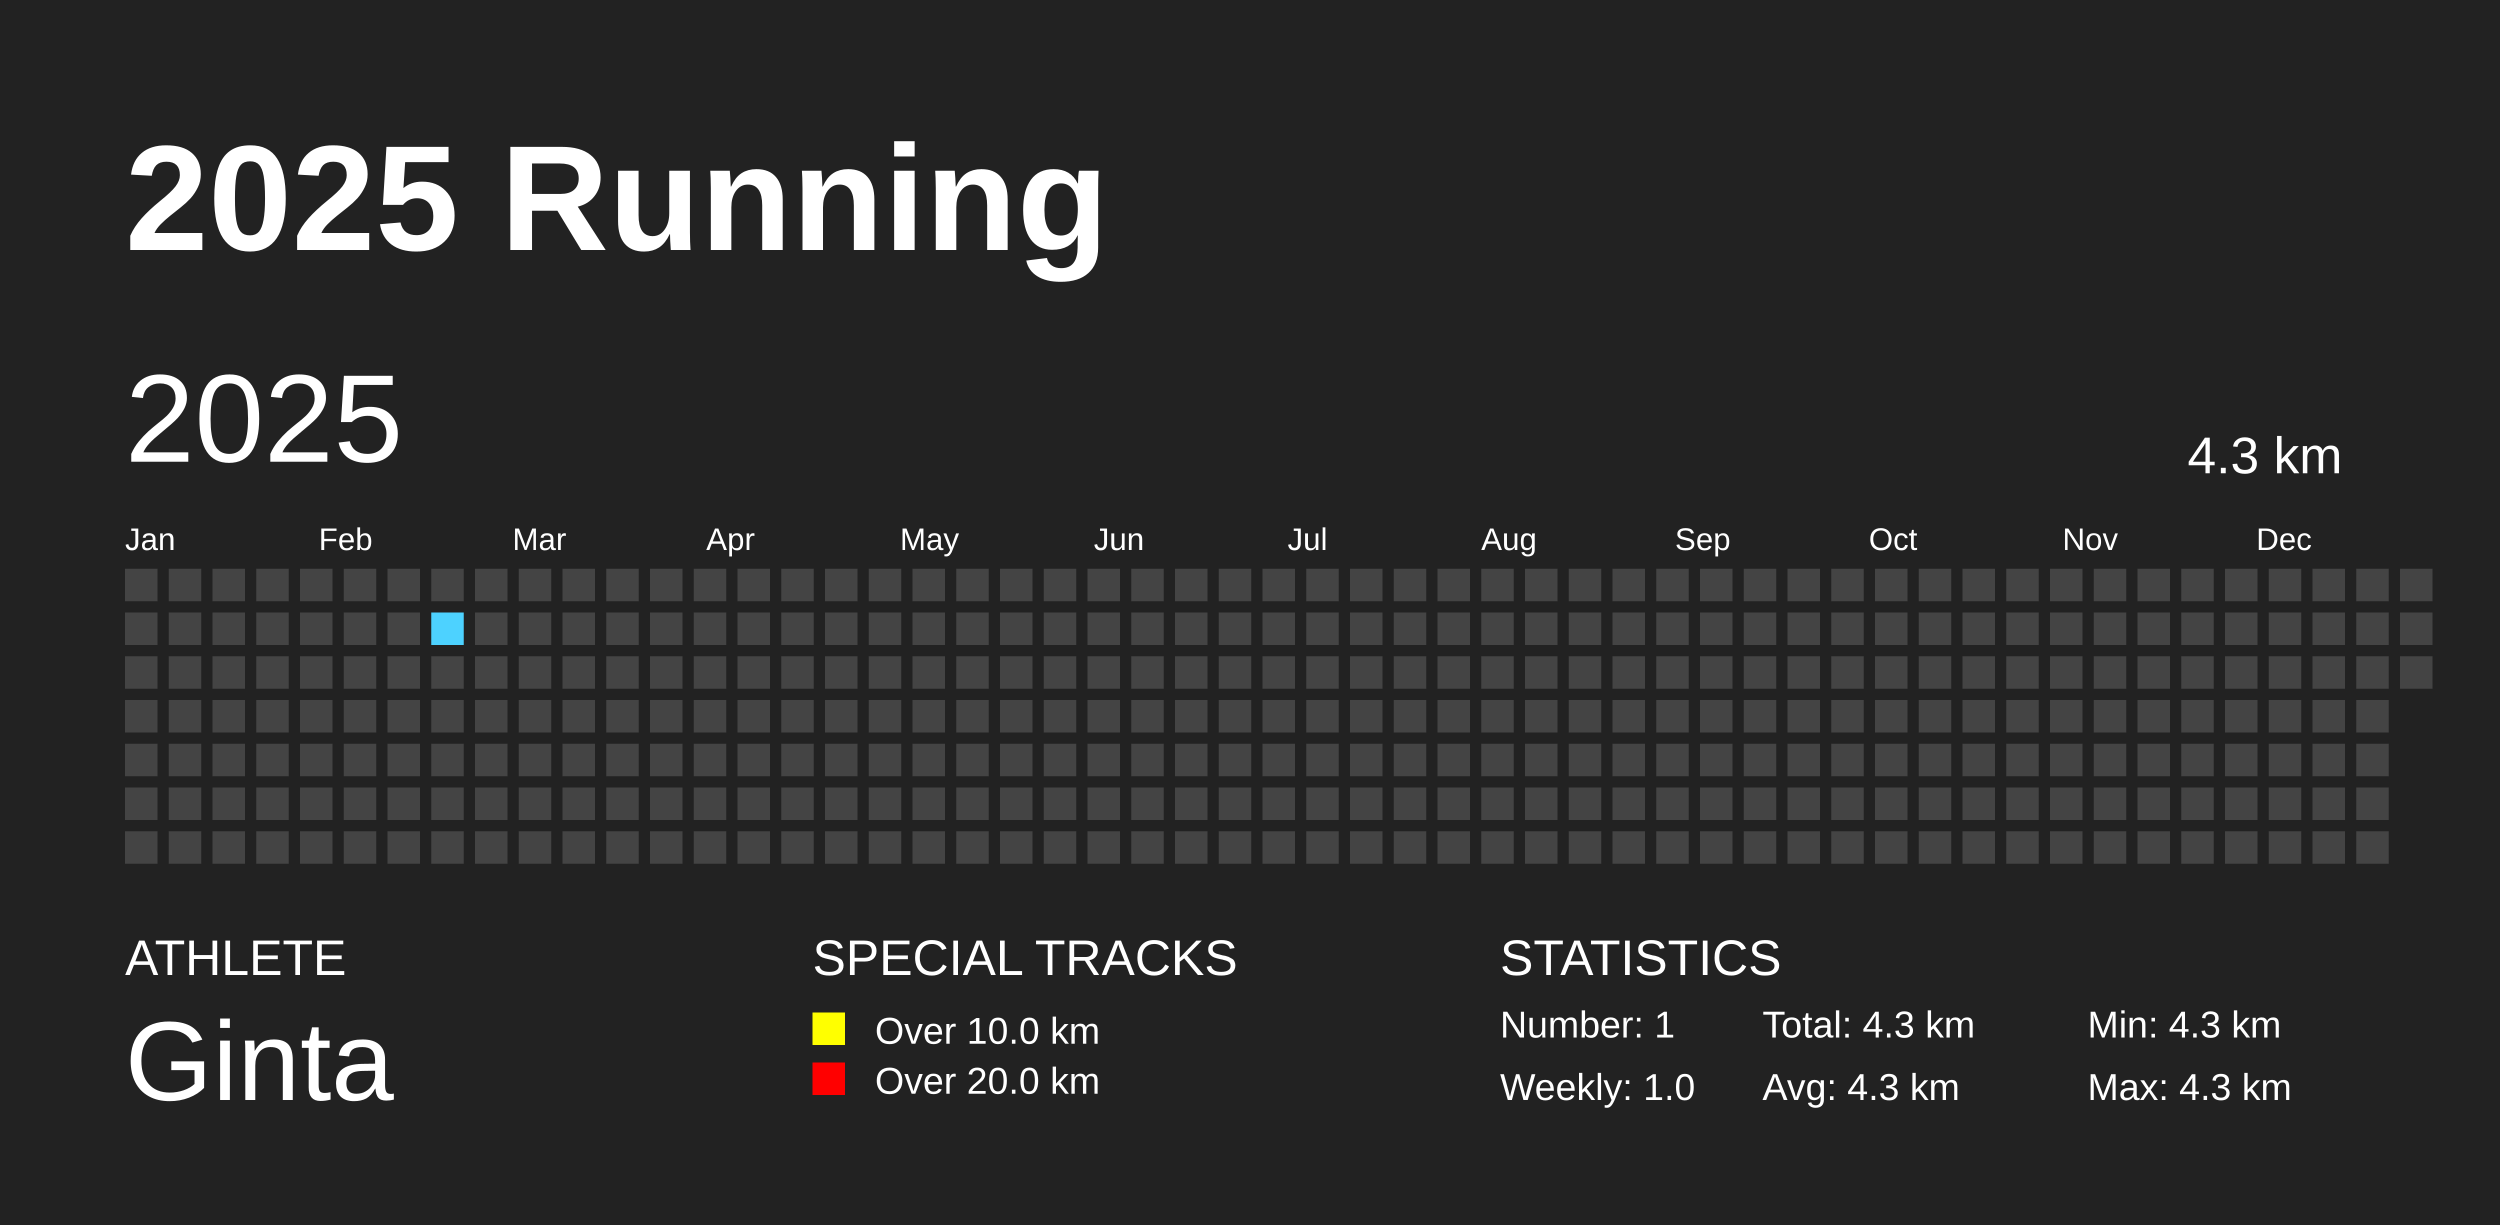
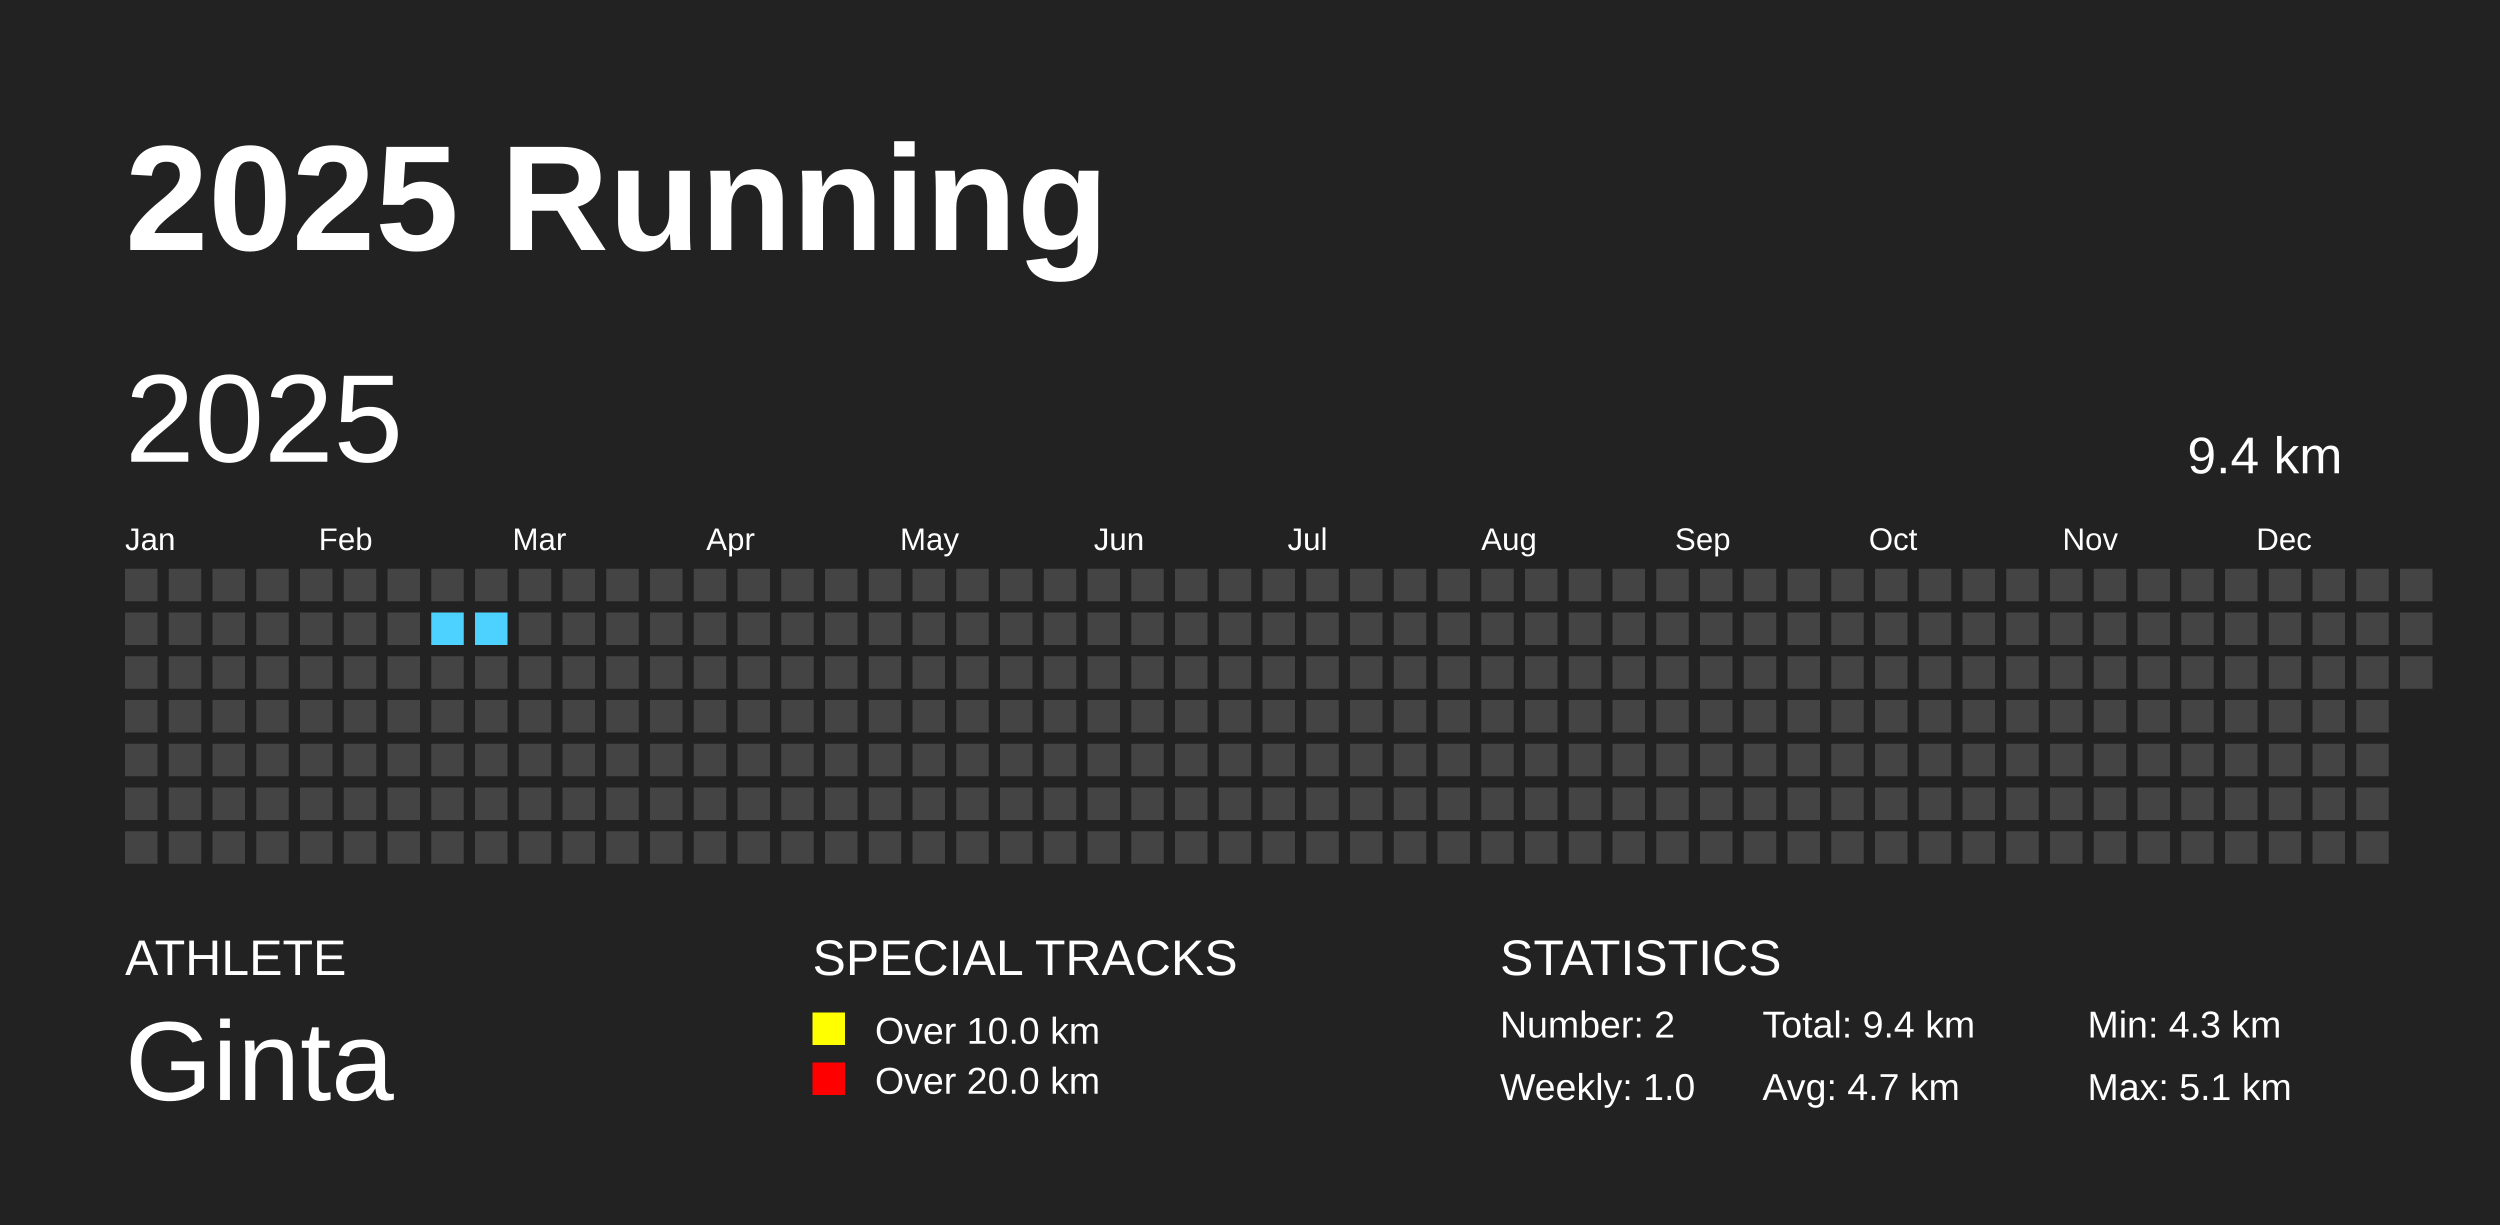
<svg xmlns="http://www.w3.org/2000/svg" baseProfile="full" height="98mm" version="1.1" viewBox="0,0,200,98" width="200mm">
  <defs />
  <rect fill="#222222" height="98" width="200" x="0" y="0" />
  <text fill="#FFFFFF" style="font-size:12px; font-family:Arial; font-weight:bold;" x="10" y="20">2025 Running</text>
  <text fill="#FFFFFF" style="font-size:4px; font-family:Arial" x="10" y="78">ATHLETE</text>
  <text fill="#FFFFFF" style="font-size:9px; font-family:Arial" x="10" y="88">Ginta</text>
  <text fill="#FFFFFF" style="font-size:4px; font-family:Arial" x="65" y="78">SPECIAL TRACKS</text>
  <rect fill="yellow" height="2.6" width="2.6" x="65" y="81" />
  <text fill="#FFFFFF" style="font-size:3px; font-family:Arial" x="70" y="83.5">Over 10.0 km</text>
  <rect fill="red" height="2.6" width="2.6" x="65" y="85" />
  <text fill="#FFFFFF" style="font-size:3px; font-family:Arial" x="70" y="87.5">Over 20.0 km</text>
  <text fill="#FFFFFF" style="font-size:4px; font-family:Arial" x="120" y="78">STATISTICS</text>
-   <text fill="#FFFFFF" style="font-size:3px; font-family:Arial" x="120" y="83">Number: 1</text>
+   <text fill="#FFFFFF" style="font-size:3px; font-family:Arial" x="120" y="83">Number: 2</text>
  <text fill="#FFFFFF" style="font-size:3px; font-family:Arial" x="120" y="88">Weekly: 1.0</text>
-   <text fill="#FFFFFF" style="font-size:3px; font-family:Arial" x="141" y="83">Total: 4.3 km</text>
-   <text fill="#FFFFFF" style="font-size:3px; font-family:Arial" x="141" y="88">Avg: 4.3 km</text>
+   <text fill="#FFFFFF" style="font-size:3px; font-family:Arial" x="141" y="83">Total: 9.4 km</text>
+   <text fill="#FFFFFF" style="font-size:3px; font-family:Arial" x="141" y="88">Avg: 4.7 km</text>
  <text fill="#FFFFFF" style="font-size:3px; font-family:Arial" x="167" y="83">Min: 4.3 km</text>
-   <text fill="#FFFFFF" style="font-size:3px; font-family:Arial" x="167" y="88">Max: 4.3 km</text>
+   <text fill="#FFFFFF" style="font-size:3px; font-family:Arial" x="167" y="88">Max: 5.1 km</text>
  <text dominant-baseline="hanging" fill="#FFFFFF" style="font-size:10.0px; font-family:Arial;" x="10" y="30">2025</text>
-   <text dominant-baseline="hanging" fill="#FFFFFF" style="font-size:4.125px; font-family:Arial;" x="175" y="35">4.3 km</text>
+   <text dominant-baseline="hanging" fill="#FFFFFF" style="font-size:4.125px; font-family:Arial;" x="175" y="35">9.4 km</text>
  <text fill="#FFFFFF" style="font-size:2.5px; font-family:Arial" x="10.0" y="44">Jan</text>
  <text fill="#FFFFFF" style="font-size:2.5px; font-family:Arial" x="25.5" y="44">Feb</text>
  <text fill="#FFFFFF" style="font-size:2.5px; font-family:Arial" x="41.0" y="44">Mar</text>
  <text fill="#FFFFFF" style="font-size:2.5px; font-family:Arial" x="56.5" y="44">Apr</text>
  <text fill="#FFFFFF" style="font-size:2.5px; font-family:Arial" x="72.0" y="44">May</text>
  <text fill="#FFFFFF" style="font-size:2.5px; font-family:Arial" x="87.5" y="44">Jun</text>
  <text fill="#FFFFFF" style="font-size:2.5px; font-family:Arial" x="103.0" y="44">Jul</text>
  <text fill="#FFFFFF" style="font-size:2.5px; font-family:Arial" x="118.5" y="44">Aug</text>
  <text fill="#FFFFFF" style="font-size:2.5px; font-family:Arial" x="134.0" y="44">Sep</text>
  <text fill="#FFFFFF" style="font-size:2.5px; font-family:Arial" x="149.5" y="44">Oct</text>
  <text fill="#FFFFFF" style="font-size:2.5px; font-family:Arial" x="165.0" y="44">Nov</text>
  <text fill="#FFFFFF" style="font-size:2.5px; font-family:Arial" x="180.5" y="44">Dec</text>
  <rect fill="#444444" height="2.6" width="2.6" x="10.0" y="45.5" />
  <rect fill="#444444" height="2.6" width="2.6" x="10.0" y="49.0" />
  <rect fill="#444444" height="2.6" width="2.6" x="10.0" y="52.5" />
  <rect fill="#444444" height="2.6" width="2.6" x="10.0" y="56.0" />
  <rect fill="#444444" height="2.6" width="2.6" x="10.0" y="59.5" />
  <rect fill="#444444" height="2.6" width="2.6" x="10.0" y="63.0" />
  <rect fill="#444444" height="2.6" width="2.6" x="10.0" y="66.5" />
  <rect fill="#444444" height="2.6" width="2.6" x="13.5" y="45.5" />
  <rect fill="#444444" height="2.6" width="2.6" x="13.5" y="49.0" />
  <rect fill="#444444" height="2.6" width="2.6" x="13.5" y="52.5" />
  <rect fill="#444444" height="2.6" width="2.6" x="13.5" y="56.0" />
  <rect fill="#444444" height="2.6" width="2.6" x="13.5" y="59.5" />
  <rect fill="#444444" height="2.6" width="2.6" x="13.5" y="63.0" />
  <rect fill="#444444" height="2.6" width="2.6" x="13.5" y="66.5" />
  <rect fill="#444444" height="2.6" width="2.6" x="17.0" y="45.5" />
  <rect fill="#444444" height="2.6" width="2.6" x="17.0" y="49.0" />
  <rect fill="#444444" height="2.6" width="2.6" x="17.0" y="52.5" />
  <rect fill="#444444" height="2.6" width="2.6" x="17.0" y="56.0" />
  <rect fill="#444444" height="2.6" width="2.6" x="17.0" y="59.5" />
  <rect fill="#444444" height="2.6" width="2.6" x="17.0" y="63.0" />
  <rect fill="#444444" height="2.6" width="2.6" x="17.0" y="66.5" />
  <rect fill="#444444" height="2.6" width="2.6" x="20.5" y="45.5" />
  <rect fill="#444444" height="2.6" width="2.6" x="20.5" y="49.0" />
  <rect fill="#444444" height="2.6" width="2.6" x="20.5" y="52.5" />
  <rect fill="#444444" height="2.6" width="2.6" x="20.5" y="56.0" />
  <rect fill="#444444" height="2.6" width="2.6" x="20.5" y="59.5" />
  <rect fill="#444444" height="2.6" width="2.6" x="20.5" y="63.0" />
  <rect fill="#444444" height="2.6" width="2.6" x="20.5" y="66.5" />
  <rect fill="#444444" height="2.6" width="2.6" x="24.0" y="45.5" />
  <rect fill="#444444" height="2.6" width="2.6" x="24.0" y="49.0" />
  <rect fill="#444444" height="2.6" width="2.6" x="24.0" y="52.5" />
  <rect fill="#444444" height="2.6" width="2.6" x="24.0" y="56.0" />
  <rect fill="#444444" height="2.6" width="2.6" x="24.0" y="59.5" />
  <rect fill="#444444" height="2.6" width="2.6" x="24.0" y="63.0" />
  <rect fill="#444444" height="2.6" width="2.6" x="24.0" y="66.5" />
  <rect fill="#444444" height="2.6" width="2.6" x="27.5" y="45.5" />
  <rect fill="#444444" height="2.6" width="2.6" x="27.5" y="49.0" />
  <rect fill="#444444" height="2.6" width="2.6" x="27.5" y="52.5" />
  <rect fill="#444444" height="2.6" width="2.6" x="27.5" y="56.0" />
  <rect fill="#444444" height="2.6" width="2.6" x="27.5" y="59.5" />
  <rect fill="#444444" height="2.6" width="2.6" x="27.5" y="63.0" />
  <rect fill="#444444" height="2.6" width="2.6" x="27.5" y="66.5" />
  <rect fill="#444444" height="2.6" width="2.6" x="31.0" y="45.5" />
  <rect fill="#444444" height="2.6" width="2.6" x="31.0" y="49.0" />
  <rect fill="#444444" height="2.6" width="2.6" x="31.0" y="52.5" />
  <rect fill="#444444" height="2.6" width="2.6" x="31.0" y="56.0" />
  <rect fill="#444444" height="2.6" width="2.6" x="31.0" y="59.5" />
  <rect fill="#444444" height="2.6" width="2.6" x="31.0" y="63.0" />
  <rect fill="#444444" height="2.6" width="2.6" x="31.0" y="66.5" />
  <rect fill="#444444" height="2.6" width="2.6" x="34.5" y="45.5" />
-   <rect fill="#4DD2FF" height="2.6" width="2.6" x="34.5" y="49.0" />
+   <rect fill="#4dd2ff" height="2.6" width="2.6" x="34.5" y="49.0" />
  <rect fill="#444444" height="2.6" width="2.6" x="34.5" y="52.5" />
  <rect fill="#444444" height="2.6" width="2.6" x="34.5" y="56.0" />
  <rect fill="#444444" height="2.6" width="2.6" x="34.5" y="59.5" />
  <rect fill="#444444" height="2.6" width="2.6" x="34.5" y="63.0" />
  <rect fill="#444444" height="2.6" width="2.6" x="34.5" y="66.5" />
  <rect fill="#444444" height="2.6" width="2.6" x="38.0" y="45.5" />
-   <rect fill="#444444" height="2.6" width="2.6" x="38.0" y="49.0" />
+   <rect fill="#4dd2ff" height="2.6" width="2.6" x="38.0" y="49.0" />
  <rect fill="#444444" height="2.6" width="2.6" x="38.0" y="52.5" />
  <rect fill="#444444" height="2.6" width="2.6" x="38.0" y="56.0" />
  <rect fill="#444444" height="2.6" width="2.6" x="38.0" y="59.5" />
  <rect fill="#444444" height="2.6" width="2.6" x="38.0" y="63.0" />
  <rect fill="#444444" height="2.6" width="2.6" x="38.0" y="66.5" />
  <rect fill="#444444" height="2.6" width="2.6" x="41.5" y="45.5" />
  <rect fill="#444444" height="2.6" width="2.6" x="41.5" y="49.0" />
  <rect fill="#444444" height="2.6" width="2.6" x="41.5" y="52.5" />
  <rect fill="#444444" height="2.6" width="2.6" x="41.5" y="56.0" />
  <rect fill="#444444" height="2.6" width="2.6" x="41.5" y="59.5" />
  <rect fill="#444444" height="2.6" width="2.6" x="41.5" y="63.0" />
  <rect fill="#444444" height="2.6" width="2.6" x="41.5" y="66.5" />
  <rect fill="#444444" height="2.6" width="2.6" x="45.0" y="45.5" />
  <rect fill="#444444" height="2.6" width="2.6" x="45.0" y="49.0" />
  <rect fill="#444444" height="2.6" width="2.6" x="45.0" y="52.5" />
  <rect fill="#444444" height="2.6" width="2.6" x="45.0" y="56.0" />
  <rect fill="#444444" height="2.6" width="2.6" x="45.0" y="59.5" />
  <rect fill="#444444" height="2.6" width="2.6" x="45.0" y="63.0" />
  <rect fill="#444444" height="2.6" width="2.6" x="45.0" y="66.5" />
  <rect fill="#444444" height="2.6" width="2.6" x="48.5" y="45.5" />
  <rect fill="#444444" height="2.6" width="2.6" x="48.5" y="49.0" />
  <rect fill="#444444" height="2.6" width="2.6" x="48.5" y="52.5" />
  <rect fill="#444444" height="2.6" width="2.6" x="48.5" y="56.0" />
  <rect fill="#444444" height="2.6" width="2.6" x="48.5" y="59.5" />
  <rect fill="#444444" height="2.6" width="2.6" x="48.5" y="63.0" />
  <rect fill="#444444" height="2.6" width="2.6" x="48.5" y="66.5" />
  <rect fill="#444444" height="2.6" width="2.6" x="52.0" y="45.5" />
  <rect fill="#444444" height="2.6" width="2.6" x="52.0" y="49.0" />
  <rect fill="#444444" height="2.6" width="2.6" x="52.0" y="52.5" />
  <rect fill="#444444" height="2.6" width="2.6" x="52.0" y="56.0" />
  <rect fill="#444444" height="2.6" width="2.6" x="52.0" y="59.5" />
  <rect fill="#444444" height="2.6" width="2.6" x="52.0" y="63.0" />
  <rect fill="#444444" height="2.6" width="2.6" x="52.0" y="66.5" />
  <rect fill="#444444" height="2.6" width="2.6" x="55.5" y="45.5" />
  <rect fill="#444444" height="2.6" width="2.6" x="55.5" y="49.0" />
  <rect fill="#444444" height="2.6" width="2.6" x="55.5" y="52.5" />
  <rect fill="#444444" height="2.6" width="2.6" x="55.5" y="56.0" />
  <rect fill="#444444" height="2.6" width="2.6" x="55.5" y="59.5" />
  <rect fill="#444444" height="2.6" width="2.6" x="55.5" y="63.0" />
  <rect fill="#444444" height="2.6" width="2.6" x="55.5" y="66.5" />
  <rect fill="#444444" height="2.6" width="2.6" x="59.0" y="45.5" />
  <rect fill="#444444" height="2.6" width="2.6" x="59.0" y="49.0" />
  <rect fill="#444444" height="2.6" width="2.6" x="59.0" y="52.5" />
  <rect fill="#444444" height="2.6" width="2.6" x="59.0" y="56.0" />
  <rect fill="#444444" height="2.6" width="2.6" x="59.0" y="59.5" />
  <rect fill="#444444" height="2.6" width="2.6" x="59.0" y="63.0" />
  <rect fill="#444444" height="2.6" width="2.6" x="59.0" y="66.5" />
  <rect fill="#444444" height="2.6" width="2.6" x="62.5" y="45.5" />
  <rect fill="#444444" height="2.6" width="2.6" x="62.5" y="49.0" />
  <rect fill="#444444" height="2.6" width="2.6" x="62.5" y="52.5" />
  <rect fill="#444444" height="2.6" width="2.6" x="62.5" y="56.0" />
  <rect fill="#444444" height="2.6" width="2.6" x="62.5" y="59.5" />
  <rect fill="#444444" height="2.6" width="2.6" x="62.5" y="63.0" />
  <rect fill="#444444" height="2.6" width="2.6" x="62.5" y="66.5" />
  <rect fill="#444444" height="2.6" width="2.6" x="66.0" y="45.5" />
  <rect fill="#444444" height="2.6" width="2.6" x="66.0" y="49.0" />
  <rect fill="#444444" height="2.6" width="2.6" x="66.0" y="52.5" />
  <rect fill="#444444" height="2.6" width="2.6" x="66.0" y="56.0" />
  <rect fill="#444444" height="2.6" width="2.6" x="66.0" y="59.5" />
  <rect fill="#444444" height="2.6" width="2.6" x="66.0" y="63.0" />
  <rect fill="#444444" height="2.6" width="2.6" x="66.0" y="66.5" />
  <rect fill="#444444" height="2.6" width="2.6" x="69.5" y="45.5" />
  <rect fill="#444444" height="2.6" width="2.6" x="69.5" y="49.0" />
  <rect fill="#444444" height="2.6" width="2.6" x="69.5" y="52.5" />
  <rect fill="#444444" height="2.6" width="2.6" x="69.5" y="56.0" />
  <rect fill="#444444" height="2.6" width="2.6" x="69.5" y="59.5" />
  <rect fill="#444444" height="2.6" width="2.6" x="69.5" y="63.0" />
  <rect fill="#444444" height="2.6" width="2.6" x="69.5" y="66.5" />
  <rect fill="#444444" height="2.6" width="2.6" x="73.0" y="45.5" />
  <rect fill="#444444" height="2.6" width="2.6" x="73.0" y="49.0" />
  <rect fill="#444444" height="2.6" width="2.6" x="73.0" y="52.5" />
  <rect fill="#444444" height="2.6" width="2.6" x="73.0" y="56.0" />
  <rect fill="#444444" height="2.6" width="2.6" x="73.0" y="59.5" />
  <rect fill="#444444" height="2.6" width="2.6" x="73.0" y="63.0" />
  <rect fill="#444444" height="2.6" width="2.6" x="73.0" y="66.5" />
  <rect fill="#444444" height="2.6" width="2.6" x="76.5" y="45.5" />
  <rect fill="#444444" height="2.6" width="2.6" x="76.5" y="49.0" />
  <rect fill="#444444" height="2.6" width="2.6" x="76.5" y="52.5" />
  <rect fill="#444444" height="2.6" width="2.6" x="76.5" y="56.0" />
  <rect fill="#444444" height="2.6" width="2.6" x="76.5" y="59.5" />
  <rect fill="#444444" height="2.6" width="2.6" x="76.5" y="63.0" />
  <rect fill="#444444" height="2.6" width="2.6" x="76.5" y="66.5" />
  <rect fill="#444444" height="2.6" width="2.6" x="80.0" y="45.5" />
  <rect fill="#444444" height="2.6" width="2.6" x="80.0" y="49.0" />
  <rect fill="#444444" height="2.6" width="2.6" x="80.0" y="52.5" />
  <rect fill="#444444" height="2.6" width="2.6" x="80.0" y="56.0" />
  <rect fill="#444444" height="2.6" width="2.6" x="80.0" y="59.5" />
  <rect fill="#444444" height="2.6" width="2.6" x="80.0" y="63.0" />
  <rect fill="#444444" height="2.6" width="2.6" x="80.0" y="66.5" />
  <rect fill="#444444" height="2.6" width="2.6" x="83.5" y="45.5" />
  <rect fill="#444444" height="2.6" width="2.6" x="83.5" y="49.0" />
  <rect fill="#444444" height="2.6" width="2.6" x="83.5" y="52.5" />
  <rect fill="#444444" height="2.6" width="2.6" x="83.5" y="56.0" />
  <rect fill="#444444" height="2.6" width="2.6" x="83.5" y="59.5" />
  <rect fill="#444444" height="2.6" width="2.6" x="83.5" y="63.0" />
  <rect fill="#444444" height="2.6" width="2.6" x="83.5" y="66.5" />
  <rect fill="#444444" height="2.6" width="2.6" x="87.0" y="45.5" />
  <rect fill="#444444" height="2.6" width="2.6" x="87.0" y="49.0" />
  <rect fill="#444444" height="2.6" width="2.6" x="87.0" y="52.5" />
  <rect fill="#444444" height="2.6" width="2.6" x="87.0" y="56.0" />
  <rect fill="#444444" height="2.6" width="2.6" x="87.0" y="59.5" />
  <rect fill="#444444" height="2.6" width="2.6" x="87.0" y="63.0" />
  <rect fill="#444444" height="2.6" width="2.6" x="87.0" y="66.5" />
  <rect fill="#444444" height="2.6" width="2.6" x="90.5" y="45.5" />
  <rect fill="#444444" height="2.6" width="2.6" x="90.5" y="49.0" />
  <rect fill="#444444" height="2.6" width="2.6" x="90.5" y="52.5" />
  <rect fill="#444444" height="2.6" width="2.6" x="90.5" y="56.0" />
  <rect fill="#444444" height="2.6" width="2.6" x="90.5" y="59.5" />
  <rect fill="#444444" height="2.6" width="2.6" x="90.5" y="63.0" />
  <rect fill="#444444" height="2.6" width="2.6" x="90.5" y="66.5" />
  <rect fill="#444444" height="2.6" width="2.6" x="94.0" y="45.5" />
  <rect fill="#444444" height="2.6" width="2.6" x="94.0" y="49.0" />
  <rect fill="#444444" height="2.6" width="2.6" x="94.0" y="52.5" />
  <rect fill="#444444" height="2.6" width="2.6" x="94.0" y="56.0" />
  <rect fill="#444444" height="2.6" width="2.6" x="94.0" y="59.5" />
  <rect fill="#444444" height="2.6" width="2.6" x="94.0" y="63.0" />
  <rect fill="#444444" height="2.6" width="2.6" x="94.0" y="66.5" />
  <rect fill="#444444" height="2.6" width="2.6" x="97.5" y="45.5" />
  <rect fill="#444444" height="2.6" width="2.6" x="97.5" y="49.0" />
  <rect fill="#444444" height="2.6" width="2.6" x="97.5" y="52.5" />
  <rect fill="#444444" height="2.6" width="2.6" x="97.5" y="56.0" />
  <rect fill="#444444" height="2.6" width="2.6" x="97.5" y="59.5" />
  <rect fill="#444444" height="2.6" width="2.6" x="97.5" y="63.0" />
  <rect fill="#444444" height="2.6" width="2.6" x="97.5" y="66.5" />
  <rect fill="#444444" height="2.6" width="2.6" x="101.0" y="45.5" />
  <rect fill="#444444" height="2.6" width="2.6" x="101.0" y="49.0" />
  <rect fill="#444444" height="2.6" width="2.6" x="101.0" y="52.5" />
  <rect fill="#444444" height="2.6" width="2.6" x="101.0" y="56.0" />
  <rect fill="#444444" height="2.6" width="2.6" x="101.0" y="59.5" />
  <rect fill="#444444" height="2.6" width="2.6" x="101.0" y="63.0" />
  <rect fill="#444444" height="2.6" width="2.6" x="101.0" y="66.5" />
  <rect fill="#444444" height="2.6" width="2.6" x="104.5" y="45.5" />
  <rect fill="#444444" height="2.6" width="2.6" x="104.5" y="49.0" />
  <rect fill="#444444" height="2.6" width="2.6" x="104.5" y="52.5" />
  <rect fill="#444444" height="2.6" width="2.6" x="104.5" y="56.0" />
  <rect fill="#444444" height="2.6" width="2.6" x="104.5" y="59.5" />
  <rect fill="#444444" height="2.6" width="2.6" x="104.5" y="63.0" />
  <rect fill="#444444" height="2.6" width="2.6" x="104.5" y="66.5" />
  <rect fill="#444444" height="2.6" width="2.6" x="108.0" y="45.5" />
  <rect fill="#444444" height="2.6" width="2.6" x="108.0" y="49.0" />
  <rect fill="#444444" height="2.6" width="2.6" x="108.0" y="52.5" />
  <rect fill="#444444" height="2.6" width="2.6" x="108.0" y="56.0" />
  <rect fill="#444444" height="2.6" width="2.6" x="108.0" y="59.5" />
  <rect fill="#444444" height="2.6" width="2.6" x="108.0" y="63.0" />
  <rect fill="#444444" height="2.6" width="2.6" x="108.0" y="66.5" />
  <rect fill="#444444" height="2.6" width="2.6" x="111.5" y="45.5" />
  <rect fill="#444444" height="2.6" width="2.6" x="111.5" y="49.0" />
  <rect fill="#444444" height="2.6" width="2.6" x="111.5" y="52.5" />
  <rect fill="#444444" height="2.6" width="2.6" x="111.5" y="56.0" />
  <rect fill="#444444" height="2.6" width="2.6" x="111.5" y="59.5" />
  <rect fill="#444444" height="2.6" width="2.6" x="111.5" y="63.0" />
  <rect fill="#444444" height="2.6" width="2.6" x="111.5" y="66.5" />
  <rect fill="#444444" height="2.6" width="2.6" x="115.0" y="45.5" />
  <rect fill="#444444" height="2.6" width="2.6" x="115.0" y="49.0" />
  <rect fill="#444444" height="2.6" width="2.6" x="115.0" y="52.5" />
  <rect fill="#444444" height="2.6" width="2.6" x="115.0" y="56.0" />
  <rect fill="#444444" height="2.6" width="2.6" x="115.0" y="59.5" />
  <rect fill="#444444" height="2.6" width="2.6" x="115.0" y="63.0" />
  <rect fill="#444444" height="2.6" width="2.6" x="115.0" y="66.5" />
  <rect fill="#444444" height="2.6" width="2.6" x="118.5" y="45.5" />
  <rect fill="#444444" height="2.6" width="2.6" x="118.5" y="49.0" />
  <rect fill="#444444" height="2.6" width="2.6" x="118.5" y="52.5" />
  <rect fill="#444444" height="2.6" width="2.6" x="118.5" y="56.0" />
  <rect fill="#444444" height="2.6" width="2.6" x="118.5" y="59.5" />
  <rect fill="#444444" height="2.6" width="2.6" x="118.5" y="63.0" />
  <rect fill="#444444" height="2.6" width="2.6" x="118.5" y="66.5" />
  <rect fill="#444444" height="2.6" width="2.6" x="122.0" y="45.5" />
  <rect fill="#444444" height="2.6" width="2.6" x="122.0" y="49.0" />
  <rect fill="#444444" height="2.6" width="2.6" x="122.0" y="52.5" />
  <rect fill="#444444" height="2.6" width="2.6" x="122.0" y="56.0" />
  <rect fill="#444444" height="2.6" width="2.6" x="122.0" y="59.5" />
  <rect fill="#444444" height="2.6" width="2.6" x="122.0" y="63.0" />
  <rect fill="#444444" height="2.6" width="2.6" x="122.0" y="66.5" />
  <rect fill="#444444" height="2.6" width="2.6" x="125.5" y="45.5" />
  <rect fill="#444444" height="2.6" width="2.6" x="125.5" y="49.0" />
  <rect fill="#444444" height="2.6" width="2.6" x="125.5" y="52.5" />
  <rect fill="#444444" height="2.6" width="2.6" x="125.5" y="56.0" />
  <rect fill="#444444" height="2.6" width="2.6" x="125.5" y="59.5" />
  <rect fill="#444444" height="2.6" width="2.6" x="125.5" y="63.0" />
  <rect fill="#444444" height="2.6" width="2.6" x="125.5" y="66.5" />
  <rect fill="#444444" height="2.6" width="2.6" x="129.0" y="45.5" />
  <rect fill="#444444" height="2.6" width="2.6" x="129.0" y="49.0" />
  <rect fill="#444444" height="2.6" width="2.6" x="129.0" y="52.5" />
  <rect fill="#444444" height="2.6" width="2.6" x="129.0" y="56.0" />
  <rect fill="#444444" height="2.6" width="2.6" x="129.0" y="59.5" />
  <rect fill="#444444" height="2.6" width="2.6" x="129.0" y="63.0" />
  <rect fill="#444444" height="2.6" width="2.6" x="129.0" y="66.5" />
  <rect fill="#444444" height="2.6" width="2.6" x="132.5" y="45.5" />
  <rect fill="#444444" height="2.6" width="2.6" x="132.5" y="49.0" />
  <rect fill="#444444" height="2.6" width="2.6" x="132.5" y="52.5" />
  <rect fill="#444444" height="2.6" width="2.6" x="132.5" y="56.0" />
  <rect fill="#444444" height="2.6" width="2.6" x="132.5" y="59.5" />
  <rect fill="#444444" height="2.6" width="2.6" x="132.5" y="63.0" />
  <rect fill="#444444" height="2.6" width="2.6" x="132.5" y="66.5" />
  <rect fill="#444444" height="2.6" width="2.6" x="136.0" y="45.5" />
  <rect fill="#444444" height="2.6" width="2.6" x="136.0" y="49.0" />
  <rect fill="#444444" height="2.6" width="2.6" x="136.0" y="52.5" />
  <rect fill="#444444" height="2.6" width="2.6" x="136.0" y="56.0" />
  <rect fill="#444444" height="2.6" width="2.6" x="136.0" y="59.5" />
  <rect fill="#444444" height="2.6" width="2.6" x="136.0" y="63.0" />
  <rect fill="#444444" height="2.6" width="2.6" x="136.0" y="66.5" />
  <rect fill="#444444" height="2.6" width="2.6" x="139.5" y="45.5" />
  <rect fill="#444444" height="2.6" width="2.6" x="139.5" y="49.0" />
  <rect fill="#444444" height="2.6" width="2.6" x="139.5" y="52.5" />
  <rect fill="#444444" height="2.6" width="2.6" x="139.5" y="56.0" />
  <rect fill="#444444" height="2.6" width="2.6" x="139.5" y="59.5" />
  <rect fill="#444444" height="2.6" width="2.6" x="139.5" y="63.0" />
  <rect fill="#444444" height="2.6" width="2.6" x="139.5" y="66.5" />
  <rect fill="#444444" height="2.6" width="2.6" x="143.0" y="45.5" />
  <rect fill="#444444" height="2.6" width="2.6" x="143.0" y="49.0" />
  <rect fill="#444444" height="2.6" width="2.6" x="143.0" y="52.5" />
  <rect fill="#444444" height="2.6" width="2.6" x="143.0" y="56.0" />
  <rect fill="#444444" height="2.6" width="2.6" x="143.0" y="59.5" />
  <rect fill="#444444" height="2.6" width="2.6" x="143.0" y="63.0" />
  <rect fill="#444444" height="2.6" width="2.6" x="143.0" y="66.5" />
  <rect fill="#444444" height="2.6" width="2.6" x="146.5" y="45.5" />
  <rect fill="#444444" height="2.6" width="2.6" x="146.5" y="49.0" />
  <rect fill="#444444" height="2.6" width="2.6" x="146.5" y="52.5" />
  <rect fill="#444444" height="2.6" width="2.6" x="146.5" y="56.0" />
  <rect fill="#444444" height="2.6" width="2.6" x="146.5" y="59.5" />
  <rect fill="#444444" height="2.6" width="2.6" x="146.5" y="63.0" />
  <rect fill="#444444" height="2.6" width="2.6" x="146.5" y="66.5" />
  <rect fill="#444444" height="2.6" width="2.6" x="150.0" y="45.5" />
  <rect fill="#444444" height="2.6" width="2.6" x="150.0" y="49.0" />
  <rect fill="#444444" height="2.6" width="2.6" x="150.0" y="52.5" />
  <rect fill="#444444" height="2.6" width="2.6" x="150.0" y="56.0" />
  <rect fill="#444444" height="2.6" width="2.6" x="150.0" y="59.5" />
  <rect fill="#444444" height="2.6" width="2.6" x="150.0" y="63.0" />
  <rect fill="#444444" height="2.6" width="2.6" x="150.0" y="66.5" />
  <rect fill="#444444" height="2.6" width="2.6" x="153.5" y="45.5" />
  <rect fill="#444444" height="2.6" width="2.6" x="153.5" y="49.0" />
  <rect fill="#444444" height="2.6" width="2.6" x="153.5" y="52.5" />
  <rect fill="#444444" height="2.6" width="2.6" x="153.5" y="56.0" />
  <rect fill="#444444" height="2.6" width="2.6" x="153.5" y="59.5" />
  <rect fill="#444444" height="2.6" width="2.6" x="153.5" y="63.0" />
  <rect fill="#444444" height="2.6" width="2.6" x="153.5" y="66.5" />
  <rect fill="#444444" height="2.6" width="2.6" x="157.0" y="45.5" />
  <rect fill="#444444" height="2.6" width="2.6" x="157.0" y="49.0" />
  <rect fill="#444444" height="2.6" width="2.6" x="157.0" y="52.5" />
  <rect fill="#444444" height="2.6" width="2.6" x="157.0" y="56.0" />
  <rect fill="#444444" height="2.6" width="2.6" x="157.0" y="59.5" />
  <rect fill="#444444" height="2.6" width="2.6" x="157.0" y="63.0" />
  <rect fill="#444444" height="2.6" width="2.6" x="157.0" y="66.5" />
  <rect fill="#444444" height="2.6" width="2.6" x="160.5" y="45.5" />
  <rect fill="#444444" height="2.6" width="2.6" x="160.5" y="49.0" />
  <rect fill="#444444" height="2.6" width="2.6" x="160.5" y="52.5" />
  <rect fill="#444444" height="2.6" width="2.6" x="160.5" y="56.0" />
  <rect fill="#444444" height="2.6" width="2.6" x="160.5" y="59.5" />
  <rect fill="#444444" height="2.6" width="2.6" x="160.5" y="63.0" />
  <rect fill="#444444" height="2.6" width="2.6" x="160.5" y="66.5" />
  <rect fill="#444444" height="2.6" width="2.6" x="164.0" y="45.5" />
  <rect fill="#444444" height="2.6" width="2.6" x="164.0" y="49.0" />
  <rect fill="#444444" height="2.6" width="2.6" x="164.0" y="52.5" />
  <rect fill="#444444" height="2.6" width="2.6" x="164.0" y="56.0" />
  <rect fill="#444444" height="2.6" width="2.6" x="164.0" y="59.5" />
  <rect fill="#444444" height="2.6" width="2.6" x="164.0" y="63.0" />
  <rect fill="#444444" height="2.6" width="2.6" x="164.0" y="66.5" />
  <rect fill="#444444" height="2.6" width="2.6" x="167.5" y="45.5" />
  <rect fill="#444444" height="2.6" width="2.6" x="167.5" y="49.0" />
  <rect fill="#444444" height="2.6" width="2.6" x="167.5" y="52.5" />
  <rect fill="#444444" height="2.6" width="2.6" x="167.5" y="56.0" />
  <rect fill="#444444" height="2.6" width="2.6" x="167.5" y="59.5" />
  <rect fill="#444444" height="2.6" width="2.6" x="167.5" y="63.0" />
  <rect fill="#444444" height="2.6" width="2.6" x="167.5" y="66.5" />
  <rect fill="#444444" height="2.6" width="2.6" x="171.0" y="45.5" />
  <rect fill="#444444" height="2.6" width="2.6" x="171.0" y="49.0" />
  <rect fill="#444444" height="2.6" width="2.6" x="171.0" y="52.5" />
  <rect fill="#444444" height="2.6" width="2.6" x="171.0" y="56.0" />
  <rect fill="#444444" height="2.6" width="2.6" x="171.0" y="59.5" />
  <rect fill="#444444" height="2.6" width="2.6" x="171.0" y="63.0" />
  <rect fill="#444444" height="2.6" width="2.6" x="171.0" y="66.5" />
  <rect fill="#444444" height="2.6" width="2.6" x="174.5" y="45.5" />
  <rect fill="#444444" height="2.6" width="2.6" x="174.5" y="49.0" />
  <rect fill="#444444" height="2.6" width="2.6" x="174.5" y="52.5" />
  <rect fill="#444444" height="2.6" width="2.6" x="174.5" y="56.0" />
  <rect fill="#444444" height="2.6" width="2.6" x="174.5" y="59.5" />
  <rect fill="#444444" height="2.6" width="2.6" x="174.5" y="63.0" />
  <rect fill="#444444" height="2.6" width="2.6" x="174.5" y="66.5" />
  <rect fill="#444444" height="2.6" width="2.6" x="178.0" y="45.5" />
  <rect fill="#444444" height="2.6" width="2.6" x="178.0" y="49.0" />
  <rect fill="#444444" height="2.6" width="2.6" x="178.0" y="52.5" />
  <rect fill="#444444" height="2.6" width="2.6" x="178.0" y="56.0" />
  <rect fill="#444444" height="2.6" width="2.6" x="178.0" y="59.5" />
  <rect fill="#444444" height="2.6" width="2.6" x="178.0" y="63.0" />
  <rect fill="#444444" height="2.6" width="2.6" x="178.0" y="66.5" />
  <rect fill="#444444" height="2.6" width="2.6" x="181.5" y="45.5" />
  <rect fill="#444444" height="2.6" width="2.6" x="181.5" y="49.0" />
  <rect fill="#444444" height="2.6" width="2.6" x="181.5" y="52.5" />
  <rect fill="#444444" height="2.6" width="2.6" x="181.5" y="56.0" />
  <rect fill="#444444" height="2.6" width="2.6" x="181.5" y="59.5" />
  <rect fill="#444444" height="2.6" width="2.6" x="181.5" y="63.0" />
  <rect fill="#444444" height="2.6" width="2.6" x="181.5" y="66.5" />
  <rect fill="#444444" height="2.6" width="2.6" x="185.0" y="45.5" />
  <rect fill="#444444" height="2.6" width="2.6" x="185.0" y="49.0" />
  <rect fill="#444444" height="2.6" width="2.6" x="185.0" y="52.5" />
  <rect fill="#444444" height="2.6" width="2.6" x="185.0" y="56.0" />
  <rect fill="#444444" height="2.6" width="2.6" x="185.0" y="59.5" />
  <rect fill="#444444" height="2.6" width="2.6" x="185.0" y="63.0" />
  <rect fill="#444444" height="2.6" width="2.6" x="185.0" y="66.5" />
  <rect fill="#444444" height="2.6" width="2.6" x="188.5" y="45.5" />
  <rect fill="#444444" height="2.6" width="2.6" x="188.5" y="49.0" />
  <rect fill="#444444" height="2.6" width="2.6" x="188.5" y="52.5" />
  <rect fill="#444444" height="2.6" width="2.6" x="188.5" y="56.0" />
  <rect fill="#444444" height="2.6" width="2.6" x="188.5" y="59.5" />
  <rect fill="#444444" height="2.6" width="2.6" x="188.5" y="63.0" />
  <rect fill="#444444" height="2.6" width="2.6" x="188.5" y="66.5" />
  <rect fill="#444444" height="2.6" width="2.6" x="192.0" y="45.5" />
  <rect fill="#444444" height="2.6" width="2.6" x="192.0" y="49.0" />
  <rect fill="#444444" height="2.6" width="2.6" x="192.0" y="52.5" />
</svg>
